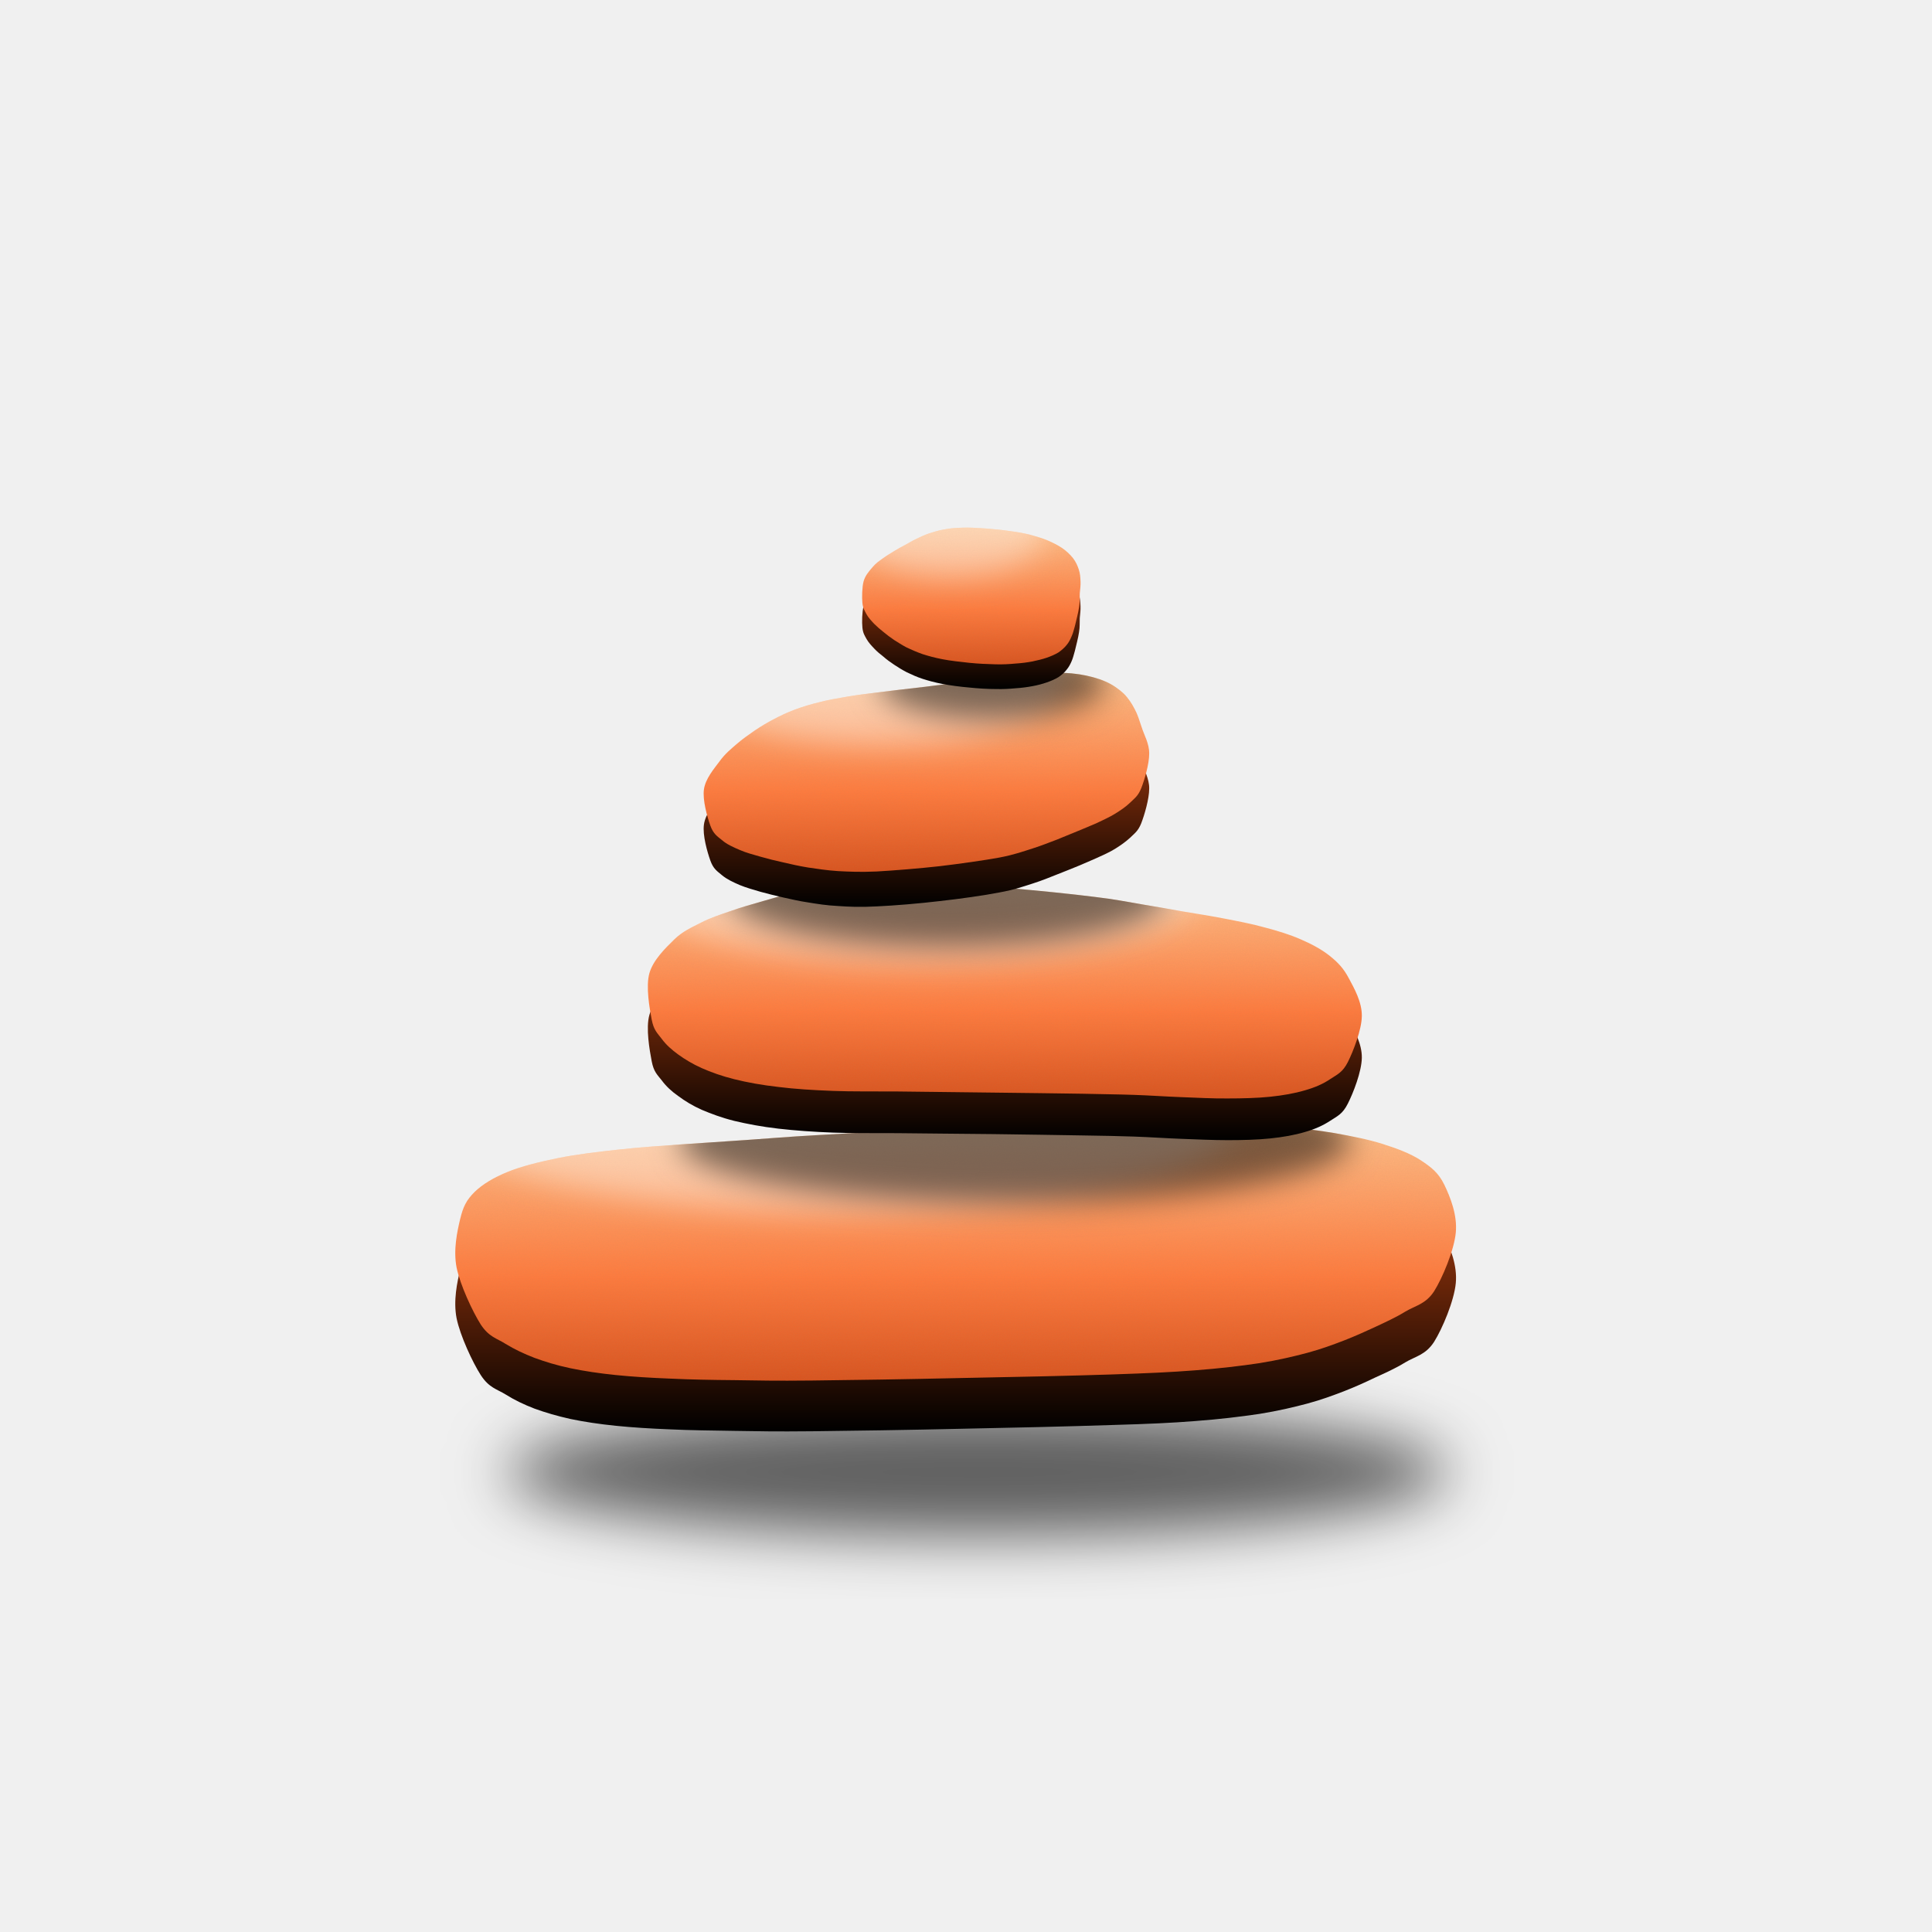
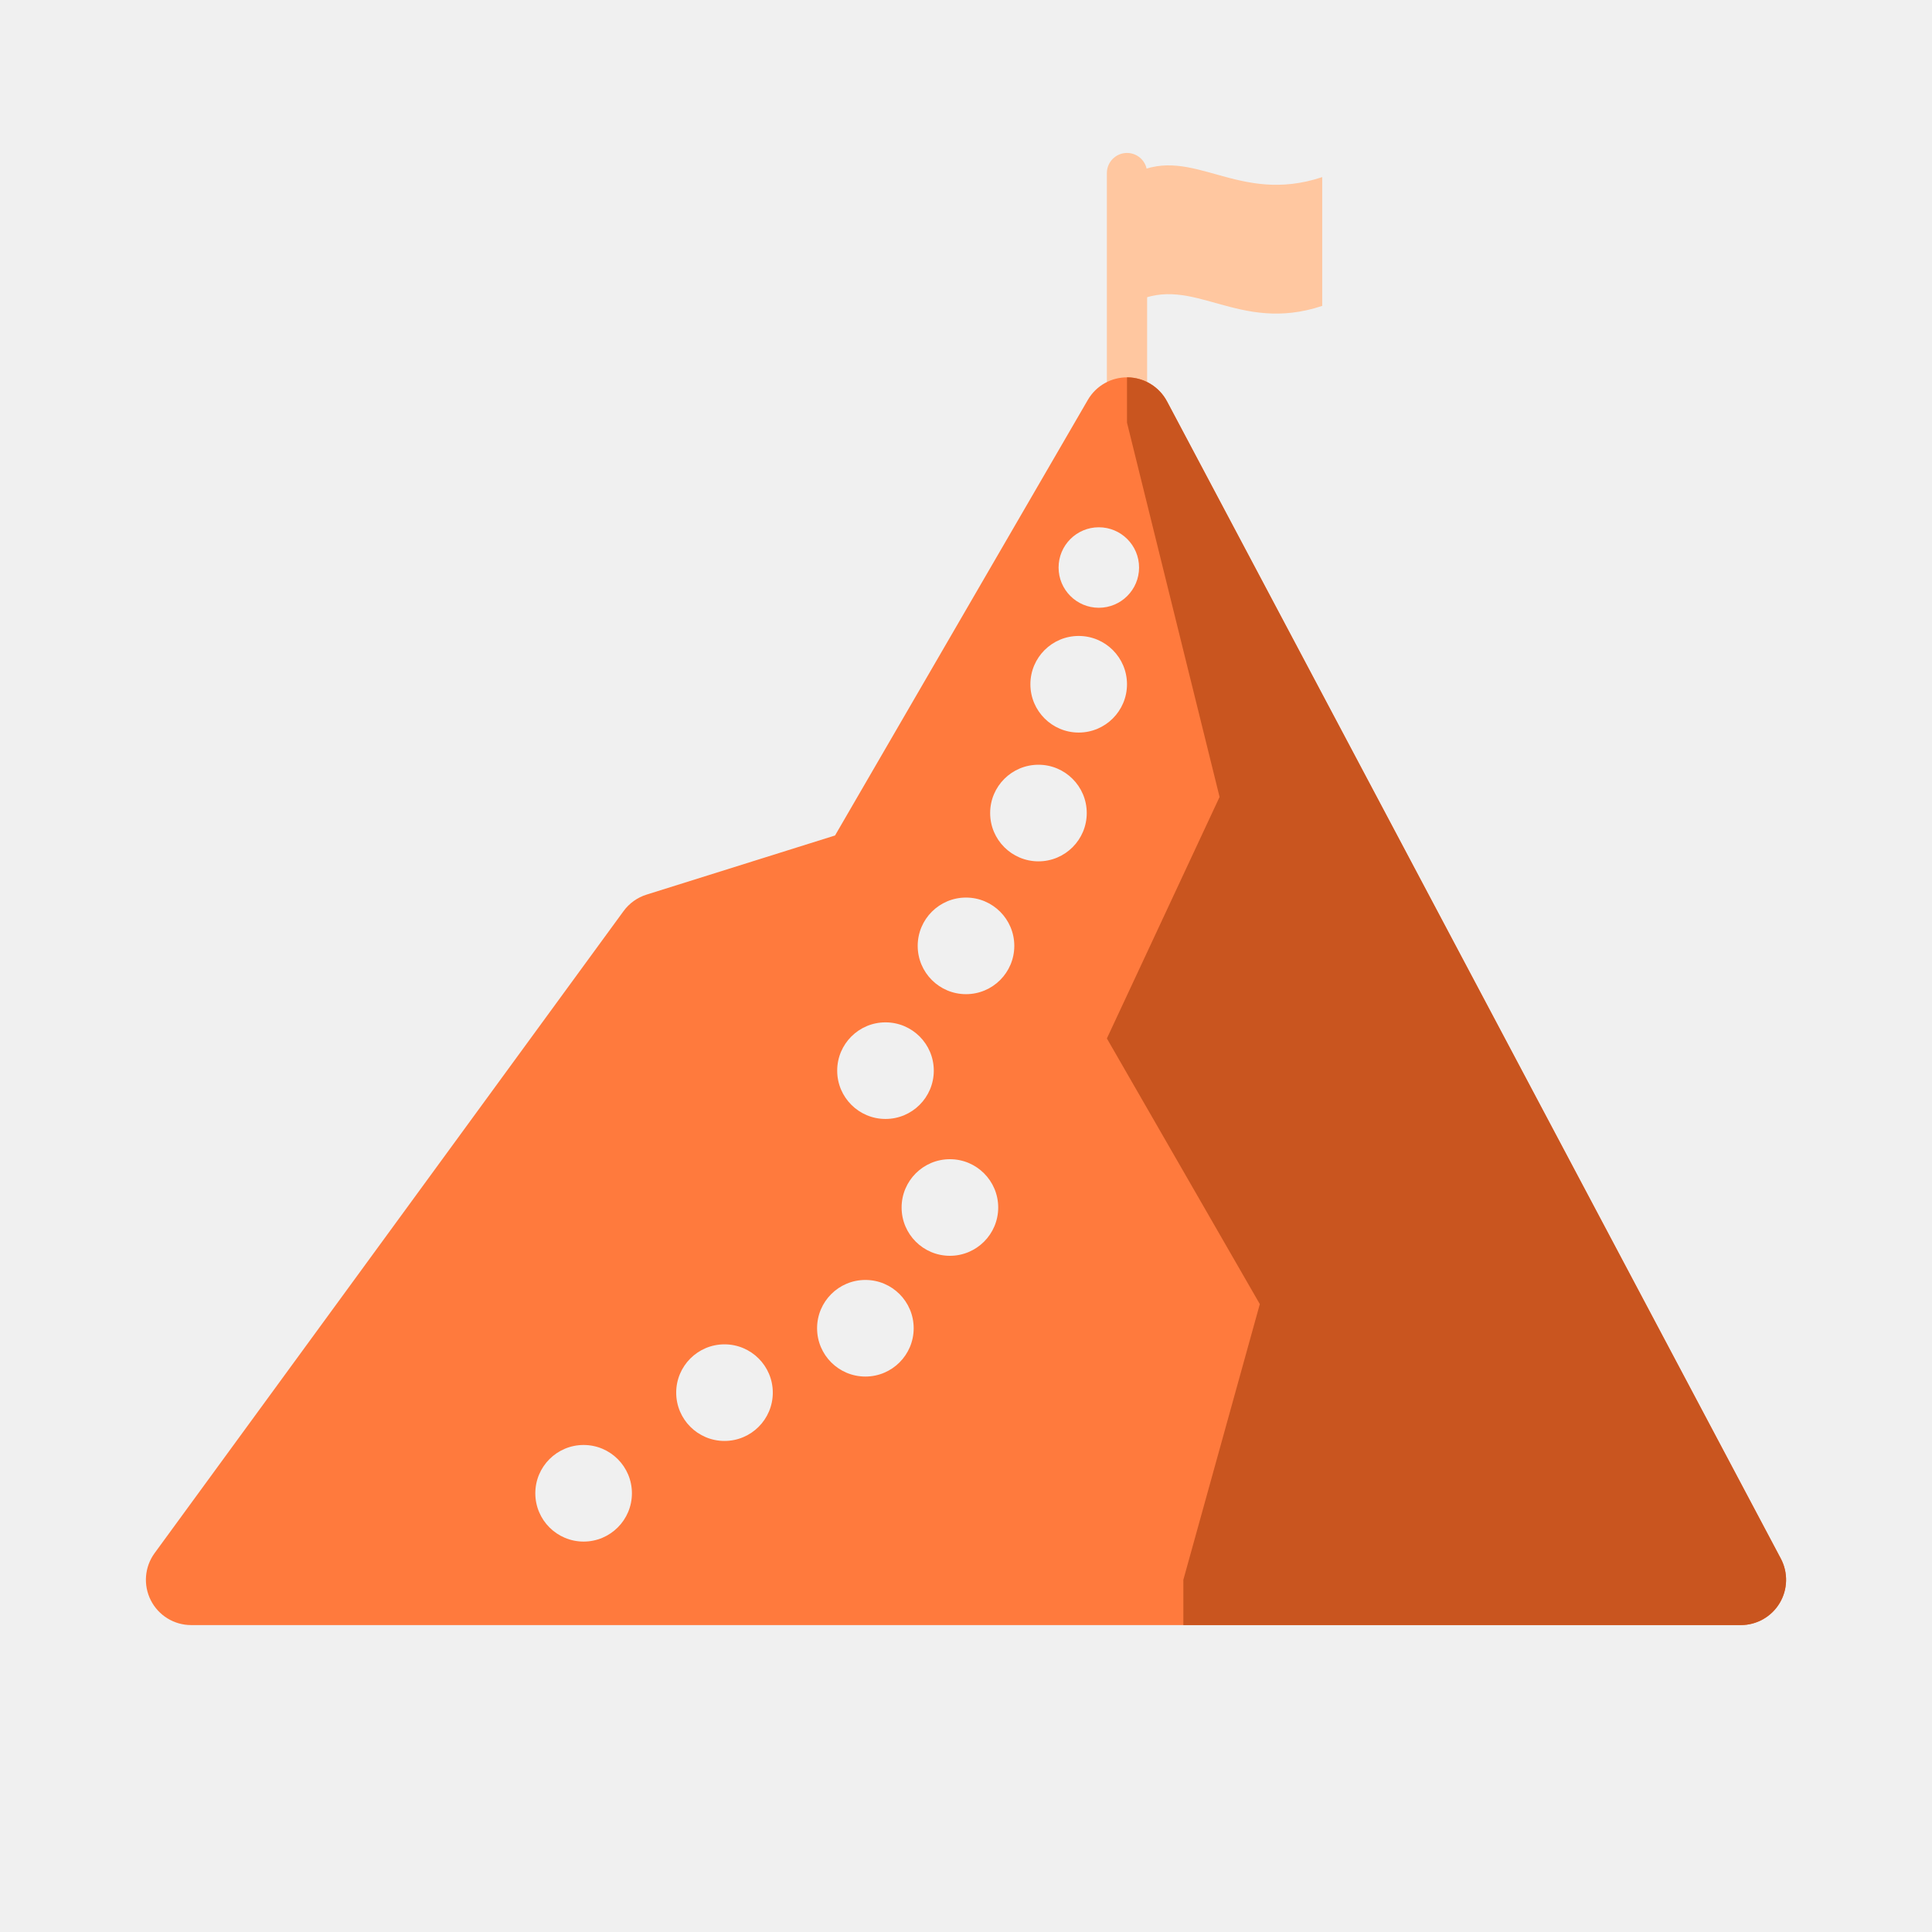
<svg xmlns="http://www.w3.org/2000/svg" viewBox="0 0 1024 1024">
-   <defs>
-     <filter id="blur8" x="-50%" y="-50%" width="200%" height="200%">
-       <feGaussianBlur stdDeviation="8" />
-     </filter>
-     <filter id="blur16" x="-50%" y="-50%" width="200%" height="200%">
-       <feGaussianBlur stdDeviation="16" />
-     </filter>
-     <filter id="blur28" x="-50%" y="-50%" width="200%" height="200%">
-       <feGaussianBlur stdDeviation="28" />
-     </filter>
-     <filter id="blur4" x="-50%" y="-50%" width="200%" height="200%">
-       <feGaussianBlur stdDeviation="4" />
-     </filter>
-     <filter id="grain" x="0" y="0" width="100%" height="100%">
-       <feTurbulence type="fractalNoise" baseFrequency="1.6" numOctaves="2" seed="7" />
-       <feColorMatrix values="0 0 0 0 .35  0 0 0 0 .25  0 0 0 0 .15  0 0 0 .5 0" />
-       <feComposite in2="SourceGraphic" operator="in" />
-     </filter>
-     <linearGradient id="rim" x1="0" y1="0" x2="0" y2="1">
-       <stop offset="0" stop-color="#fff" stop-opacity="0.55" />
-       <stop offset="0.18" stop-color="#fff" stop-opacity="0.08" />
-       <stop offset="0.6" stop-color="#fff" stop-opacity="0" />
-       <stop offset="1" stop-color="#000" stop-opacity="0.25" />
-     </linearGradient>
-     <linearGradient id="sheen" x1="0" y1="0" x2="0" y2="1">
-       <stop offset="0" stop-color="#fff" stop-opacity="0.22" />
-       <stop offset="0.5" stop-color="#fff" stop-opacity="0" />
-     </linearGradient>
-     <linearGradient id="cdfill" x1="0" y1="0" x2="0" y2="1">
-       <stop offset="0" stop-color="#FFC08A" />
-       <stop offset="0.6" stop-color="#FF7A3D" />
-       <stop offset="1" stop-color="#D9531E" />
-     </linearGradient>
-     <linearGradient id="cdside" x1="0" y1="0" x2="0" y2="1">
-       <stop offset="0" stop-color="#B8410F" />
-       <stop offset="1" stop-color="#000" />
-     </linearGradient>
-     <clipPath id="tileclip">
-       <path d="M924.0 512.0 L923.9 584.7 L923.7 613.1 L923.4 634.6 L922.9 652.6 L922.3 668.2 L921.6 682.3 L920.7 695.2 L919.7 707.0 L918.5 718.1 L917.3 728.5 L915.8 738.2 L914.3 747.5 L912.6 756.3 L910.7 764.7 L908.8 772.8 L906.6 780.4 L904.4 787.8 L902.0 794.9 L899.4 801.7 L896.7 808.2 L893.9 814.4 L890.9 820.5 L887.7 826.3 L884.4 831.9 L881.0 837.3 L877.4 842.5 L873.6 847.5 L869.7 852.3 L865.6 856.9 L861.3 861.3 L856.9 865.6 L852.3 869.7 L847.5 873.6 L842.5 877.4 L837.3 881.0 L831.9 884.4 L826.3 887.7 L820.5 890.9 L814.4 893.9 L808.2 896.7 L801.7 899.4 L794.9 902.0 L787.8 904.4 L780.4 906.6 L772.8 908.8 L764.7 910.7 L756.3 912.6 L747.5 914.3 L738.2 915.8 L728.5 917.3 L718.1 918.5 L707.0 919.7 L695.2 920.7 L682.3 921.6 L668.2 922.3 L652.6 922.9 L634.6 923.4 L613.1 923.7 L584.7 923.9 L512.0 924.0 L439.3 923.9 L410.9 923.7 L389.4 923.4 L371.4 922.9 L355.8 922.3 L341.7 921.6 L328.8 920.7 L317.0 919.7 L305.9 918.5 L295.5 917.3 L285.8 915.8 L276.5 914.3 L267.7 912.6 L259.3 910.7 L251.2 908.8 L243.6 906.6 L236.2 904.4 L229.1 902.0 L222.3 899.4 L215.8 896.7 L209.6 893.9 L203.5 890.9 L197.7 887.7 L192.1 884.4 L186.7 881.0 L181.5 877.4 L176.5 873.6 L171.7 869.7 L167.1 865.6 L162.7 861.3 L158.4 856.9 L154.3 852.3 L150.4 847.5 L146.6 842.5 L143.0 837.3 L139.6 831.9 L136.3 826.3 L133.1 820.5 L130.1 814.4 L127.3 808.2 L124.6 801.7 L122.0 794.9 L119.6 787.8 L117.4 780.4 L115.2 772.8 L113.3 764.7 L111.4 756.3 L109.7 747.5 L108.2 738.2 L106.7 728.5 L105.5 718.1 L104.3 707.0 L103.3 695.2 L102.4 682.3 L101.7 668.2 L101.1 652.6 L100.6 634.6 L100.3 613.1 L100.1 584.7 L100.0 512.0 L100.1 439.3 L100.3 410.9 L100.6 389.4 L101.1 371.4 L101.7 355.8 L102.4 341.7 L103.3 328.8 L104.3 317.0 L105.5 305.9 L106.7 295.5 L108.2 285.8 L109.7 276.5 L111.4 267.7 L113.3 259.3 L115.2 251.2 L117.4 243.6 L119.6 236.2 L122.0 229.1 L124.6 222.3 L127.3 215.8 L130.1 209.6 L133.1 203.5 L136.3 197.7 L139.6 192.1 L143.0 186.7 L146.6 181.5 L150.4 176.5 L154.3 171.7 L158.4 167.1 L162.7 162.7 L167.1 158.4 L171.7 154.3 L176.5 150.4 L181.5 146.6 L186.7 143.0 L192.1 139.6 L197.7 136.3 L203.5 133.1 L209.6 130.1 L215.8 127.3 L222.3 124.6 L229.1 122.0 L236.2 119.6 L243.6 117.4 L251.2 115.2 L259.3 113.3 L267.7 111.4 L276.5 109.7 L285.8 108.2 L295.5 106.7 L305.9 105.5 L317.0 104.3 L328.8 103.3 L341.7 102.4 L355.8 101.7 L371.4 101.1 L389.4 100.6 L410.9 100.3 L439.3 100.1 L512.0 100.0 L584.7 100.1 L613.1 100.3 L634.6 100.6 L652.6 101.1 L668.2 101.7 L682.3 102.4 L695.2 103.3 L707.0 104.3 L718.1 105.5 L728.5 106.7 L738.2 108.2 L747.5 109.7 L756.3 111.4 L764.7 113.3 L772.8 115.2 L780.4 117.4 L787.8 119.6 L794.9 122.0 L801.7 124.6 L808.2 127.3 L814.4 130.1 L820.5 133.1 L826.3 136.3 L831.9 139.6 L837.3 143.0 L842.5 146.6 L847.5 150.4 L852.3 154.3 L856.9 158.4 L861.3 162.7 L865.6 167.1 L869.7 171.7 L873.6 176.5 L877.4 181.5 L881.0 186.7 L884.4 192.1 L887.7 197.7 L890.9 203.5 L893.9 209.6 L896.7 215.8 L899.4 222.3 L902.0 229.1 L904.4 236.2 L906.6 243.6 L908.8 251.2 L910.7 259.3 L912.6 267.7 L914.3 276.5 L915.8 285.8 L917.3 295.5 L918.5 305.9 L919.7 317.0 L920.7 328.8 L921.6 341.7 L922.3 355.8 L922.9 371.4 L923.4 389.4 L923.7 410.9 L923.9 439.3Z" />
-     </clipPath>
-   </defs>
-   <g filter="url(#tileshadow)" />
-   <ellipse cx="518" cy="780.16" rx="250.0" ry="33.6" fill="#000" opacity="0.6" filter="url(#blur16)" />
-   <path d="M771.6 680.1 C770.7 689.5 764.5 704.2 760.1 711.2 C755.6 718.2 750.1 718.9 744.8 722.1 C739.6 725.3 734.2 727.7 728.7 730.2 C723.3 732.8 718.2 735.1 712.3 737.4 C706.3 739.7 700.4 741.9 693.0 743.9 C685.5 745.9 677.4 747.8 667.5 749.4 C657.5 750.9 646.5 752.2 633.4 753.2 C620.4 754.2 609.8 754.7 589.0 755.3 C568.1 756.0 534.8 756.8 508.4 757.3 C482.0 757.9 450.3 758.4 430.5 758.6 C410.6 758.8 401.8 758.6 389.3 758.4 C376.8 758.2 366.0 758.1 355.5 757.6 C345.0 757.2 335.3 756.6 326.4 755.7 C317.6 754.8 309.6 753.6 302.4 752.1 C295.2 750.5 289.1 748.7 283.3 746.6 C277.6 744.4 272.8 742.1 268.0 739.1 C263.3 736.2 259.2 735.6 254.8 728.8 C250.5 722.1 243.9 708.0 242.0 698.7 C240.2 689.4 242.3 679.6 243.9 673.0 C245.5 666.3 247.3 662.9 251.5 658.7 C255.7 654.5 261.7 651.0 269.1 648.0 C276.5 645.0 286.0 642.6 295.8 640.7 C305.6 638.7 317.0 637.4 327.9 636.2 C338.9 634.9 350.4 634.2 361.7 633.4 C373.0 632.5 383.7 631.9 395.8 631.1 C407.8 630.3 415.8 629.5 433.8 628.4 C451.8 627.4 480.1 625.9 503.7 624.7 C527.4 623.6 557.0 622.3 575.7 621.6 C594.5 621.0 603.8 620.8 616.2 620.8 C628.5 620.9 639.1 621.2 649.7 621.7 C660.3 622.2 670.1 622.9 679.7 623.9 C689.4 624.9 698.7 626.0 707.6 627.5 C716.4 629.1 725.2 630.8 732.8 633.2 C740.4 635.6 747.6 638.3 753.1 641.9 C758.5 645.5 762.4 648.4 765.5 654.8 C768.6 661.2 772.5 670.7 771.6 680.1Z" fill="url(#cdside)" />
-   <path d="M771.6 653.3 C770.7 662.7 764.5 677.4 760.1 684.4 C755.6 691.3 750.1 692.0 744.8 695.2 C739.6 698.4 734.2 700.8 728.7 703.4 C723.3 705.9 718.2 708.2 712.3 710.5 C706.3 712.8 700.4 715.0 693.0 717.0 C685.5 719.0 677.4 720.9 667.5 722.5 C657.5 724.0 646.5 725.3 633.4 726.3 C620.4 727.3 609.8 727.8 589.0 728.5 C568.1 729.2 534.8 729.9 508.4 730.4 C482.0 731.0 450.3 731.5 430.5 731.7 C410.6 731.9 401.8 731.7 389.3 731.5 C376.8 731.4 366.0 731.2 355.5 730.7 C345.0 730.3 335.3 729.7 326.4 728.8 C317.6 727.9 309.6 726.7 302.4 725.2 C295.2 723.7 289.1 721.8 283.3 719.7 C277.6 717.5 272.8 715.2 268.0 712.3 C263.3 709.3 259.2 708.7 254.8 702.0 C250.5 695.2 243.9 681.1 242.0 671.8 C240.2 662.5 242.3 652.8 243.9 646.1 C245.5 639.4 247.3 636.0 251.5 631.8 C255.7 627.7 261.7 624.1 269.1 621.1 C276.5 618.1 286.0 615.8 295.8 613.8 C305.6 611.8 317.0 610.5 327.9 609.3 C338.9 608.1 350.4 607.3 361.7 606.5 C373.0 605.7 383.7 605.0 395.8 604.2 C407.8 603.4 415.8 602.6 433.8 601.6 C451.8 600.5 480.1 599.0 503.7 597.8 C527.4 596.7 557.0 595.4 575.7 594.7 C594.5 594.1 603.8 594.0 616.2 594.0 C628.5 594.0 639.1 594.3 649.7 594.8 C660.3 595.3 670.1 596.0 679.7 597.0 C689.4 598.0 698.7 599.1 707.6 600.6 C716.4 602.2 725.2 603.9 732.8 606.3 C740.4 608.7 747.6 611.4 753.1 615.0 C758.5 618.6 762.4 621.5 765.5 627.9 C768.6 634.3 772.5 643.9 771.6 653.3Z" fill="url(#cdfill)" />
-   <clipPath id="cdc0">
-     <path d="M771.6 653.3 C770.7 662.7 764.5 677.4 760.1 684.4 C755.6 691.3 750.1 692.0 744.8 695.2 C739.6 698.4 734.2 700.8 728.7 703.4 C723.3 705.9 718.2 708.2 712.3 710.5 C706.3 712.8 700.4 715.0 693.0 717.0 C685.5 719.0 677.4 720.9 667.5 722.5 C657.5 724.0 646.5 725.3 633.4 726.3 C620.4 727.3 609.8 727.8 589.0 728.5 C568.1 729.2 534.8 729.9 508.4 730.4 C482.0 731.0 450.3 731.5 430.5 731.7 C410.6 731.9 401.8 731.7 389.3 731.5 C376.8 731.4 366.0 731.2 355.5 730.7 C345.0 730.3 335.3 729.7 326.4 728.8 C317.6 727.9 309.6 726.7 302.4 725.2 C295.2 723.7 289.1 721.8 283.3 719.7 C277.6 717.5 272.8 715.2 268.0 712.3 C263.3 709.3 259.2 708.7 254.8 702.0 C250.5 695.2 243.9 681.1 242.0 671.8 C240.2 662.5 242.3 652.8 243.9 646.1 C245.5 639.4 247.3 636.0 251.5 631.8 C255.7 627.7 261.7 624.1 269.1 621.1 C276.5 618.1 286.0 615.8 295.8 613.8 C305.6 611.8 317.0 610.5 327.9 609.3 C338.9 608.1 350.4 607.3 361.7 606.5 C373.0 605.7 383.7 605.0 395.8 604.2 C407.8 603.4 415.8 602.6 433.8 601.6 C451.8 600.5 480.1 599.0 503.7 597.8 C527.4 596.7 557.0 595.4 575.7 594.7 C594.5 594.1 603.8 594.0 616.2 594.0 C628.5 594.0 639.1 594.3 649.7 594.8 C660.3 595.3 670.1 596.0 679.7 597.0 C689.4 598.0 698.7 599.1 707.6 600.6 C716.4 602.2 725.2 603.9 732.8 606.3 C740.4 608.7 747.6 611.4 753.1 615.0 C758.5 618.6 762.4 621.5 765.5 627.9 C768.6 634.3 772.5 643.9 771.6 653.3Z" />
-   </clipPath>
-   <g clip-path="url(#cdc0)">
-     <path d="M771.6 653.3 C770.7 662.7 764.5 677.4 760.1 684.4 C755.6 691.3 750.1 692.0 744.8 695.2 C739.6 698.4 734.2 700.8 728.7 703.4 C723.3 705.9 718.2 708.2 712.3 710.5 C706.3 712.8 700.4 715.0 693.0 717.0 C685.5 719.0 677.4 720.9 667.5 722.5 C657.5 724.0 646.5 725.3 633.4 726.3 C620.4 727.3 609.8 727.8 589.0 728.5 C568.1 729.2 534.8 729.9 508.4 730.4 C482.0 731.0 450.3 731.5 430.5 731.7 C410.6 731.9 401.8 731.7 389.3 731.5 C376.8 731.4 366.0 731.2 355.5 730.7 C345.0 730.3 335.3 729.7 326.4 728.8 C317.6 727.9 309.6 726.7 302.4 725.2 C295.2 723.7 289.1 721.8 283.3 719.7 C277.6 717.5 272.8 715.2 268.0 712.3 C263.3 709.3 259.2 708.7 254.8 702.0 C250.5 695.2 243.9 681.1 242.0 671.8 C240.2 662.5 242.3 652.8 243.9 646.1 C245.5 639.4 247.3 636.0 251.5 631.8 C255.7 627.7 261.7 624.1 269.1 621.1 C276.5 618.1 286.0 615.8 295.8 613.8 C305.6 611.8 317.0 610.5 327.9 609.3 C338.9 608.1 350.4 607.3 361.7 606.5 C373.0 605.7 383.7 605.0 395.8 604.2 C407.8 603.4 415.8 602.6 433.8 601.6 C451.8 600.5 480.1 599.0 503.7 597.8 C527.4 596.7 557.0 595.4 575.7 594.7 C594.5 594.1 603.8 594.0 616.2 594.0 C628.5 594.0 639.1 594.3 649.7 594.8 C660.3 595.3 670.1 596.0 679.7 597.0 C689.4 598.0 698.7 599.1 707.6 600.6 C716.4 602.2 725.2 603.9 732.8 606.3 C740.4 608.7 747.6 611.4 753.1 615.0 C758.5 618.6 762.4 621.5 765.5 627.9 C768.6 634.3 772.5 643.9 771.6 653.3Z" fill="#fff" filter="url(#grain)" opacity=".22" />
-     <ellipse cx="446.0" cy="592.0" rx="210.0" ry="50.4" fill="#fff" opacity="0.36" filter="url(#blur8)" />
-     <ellipse cx="538" cy="604.24" rx="178.0" ry="33.12" fill="#000" opacity=".5" filter="url(#blur8)" />
-   </g>
-   <path d="M721.8 560.6 C721.7 568.0 717.2 579.4 714.4 584.9 C711.6 590.5 708.9 591.5 705.1 594.0 C701.3 596.5 696.9 598.5 691.6 600.0 C686.2 601.6 680.0 602.7 673.2 603.4 C666.4 604.1 658.5 604.3 650.7 604.3 C642.8 604.3 634.4 603.9 626.1 603.6 C617.8 603.3 609.7 602.7 600.9 602.4 C592.2 602.1 586.1 602.0 573.7 601.8 C561.4 601.6 543.2 601.3 526.9 601.1 C510.5 600.9 489.8 600.8 475.6 600.6 C461.4 600.5 452.1 600.7 441.5 600.3 C431.0 599.9 421.2 599.2 412.5 598.2 C403.7 597.2 396.0 595.7 389.2 594.1 C382.4 592.4 376.9 590.3 371.9 588.2 C367.0 586.0 363.1 583.6 359.6 581.0 C356.0 578.5 353.1 575.8 350.8 572.7 C348.4 569.6 346.5 568.2 345.4 562.4 C344.3 556.6 342.2 544.9 344.2 537.9 C346.2 530.8 352.7 524.6 357.3 520.1 C361.8 515.7 366.5 513.7 371.4 511.2 C376.4 508.6 381.9 506.8 387.2 504.9 C392.5 503.1 397.8 501.6 403.0 500.1 C408.3 498.6 413.2 497.1 418.7 495.8 C424.2 494.4 429.5 493.1 436.0 492.0 C442.4 491.0 449.1 490.0 457.3 489.6 C465.5 489.2 472.5 489.0 485.2 489.5 C497.9 490.0 517.6 491.4 533.4 492.7 C549.1 494.0 567.7 495.9 579.6 497.4 C591.6 498.8 597.2 500.1 605.1 501.4 C613.0 502.7 619.7 503.9 627.0 505.1 C634.2 506.4 641.4 507.5 648.6 508.9 C655.8 510.3 663.3 511.7 670.1 513.6 C677.0 515.4 683.9 517.5 689.7 520.1 C695.5 522.6 700.8 525.5 705.0 528.9 C709.2 532.3 712.1 535.3 714.9 540.5 C717.7 545.8 721.9 553.2 721.8 560.6Z" fill="url(#cdside)" />
-   <path d="M721.8 538.5 C721.7 545.9 717.2 557.3 714.4 562.9 C711.6 568.4 708.9 569.4 705.1 571.9 C701.3 574.5 696.9 576.4 691.6 577.9 C686.2 579.5 680.0 580.6 673.2 581.3 C666.4 582.0 658.5 582.2 650.7 582.2 C642.8 582.3 634.4 581.8 626.1 581.5 C617.8 581.2 609.7 580.6 600.9 580.3 C592.2 580.0 586.1 580.0 573.7 579.7 C561.4 579.5 543.2 579.3 526.9 579.1 C510.5 578.9 489.8 578.7 475.6 578.5 C461.4 578.4 452.1 578.6 441.5 578.2 C431.0 577.8 421.2 577.2 412.5 576.1 C403.7 575.1 396.0 573.7 389.2 572.0 C382.4 570.3 376.9 568.3 371.9 566.1 C367.0 563.9 363.1 561.5 359.6 559.0 C356.0 556.4 353.1 553.8 350.8 550.7 C348.4 547.5 346.5 546.1 345.4 540.3 C344.3 534.5 342.2 522.9 344.2 515.8 C346.2 508.8 352.7 502.5 357.3 498.0 C361.8 493.6 366.5 491.6 371.4 489.1 C376.4 486.5 381.9 484.7 387.2 482.9 C392.5 481.0 397.8 479.5 403.0 478.0 C408.3 476.5 413.2 475.0 418.7 473.7 C424.2 472.4 429.5 471.0 436.0 469.9 C442.4 468.9 449.1 468.0 457.3 467.5 C465.5 467.1 472.5 466.9 485.2 467.4 C497.9 467.9 517.6 469.3 533.4 470.6 C549.1 471.9 567.7 473.8 579.6 475.3 C591.6 476.7 597.2 478.0 605.1 479.3 C613.0 480.6 619.7 481.8 627.0 483.1 C634.2 484.3 641.4 485.4 648.6 486.8 C655.8 488.2 663.3 489.6 670.1 491.5 C677.0 493.3 683.9 495.4 689.7 498.0 C695.5 500.5 700.8 503.4 705.0 506.8 C709.2 510.2 712.1 513.2 714.9 518.5 C717.7 523.7 721.9 531.1 721.8 538.5Z" fill="url(#cdfill)" />
-   <clipPath id="cdc1">
-     <path d="M721.8 538.5 C721.7 545.9 717.2 557.3 714.4 562.9 C711.6 568.4 708.9 569.4 705.1 571.9 C701.3 574.5 696.9 576.4 691.6 577.9 C686.2 579.5 680.0 580.6 673.2 581.3 C666.4 582.0 658.5 582.2 650.7 582.2 C642.8 582.3 634.4 581.8 626.1 581.5 C617.8 581.2 609.7 580.6 600.9 580.3 C592.2 580.0 586.1 580.0 573.7 579.7 C561.4 579.5 543.2 579.3 526.9 579.1 C510.5 578.9 489.8 578.7 475.6 578.5 C461.4 578.4 452.1 578.6 441.5 578.2 C431.0 577.8 421.2 577.2 412.5 576.1 C403.7 575.1 396.0 573.7 389.2 572.0 C382.4 570.3 376.9 568.3 371.9 566.1 C367.0 563.9 363.1 561.5 359.6 559.0 C356.0 556.4 353.1 553.8 350.8 550.7 C348.4 547.5 346.5 546.1 345.4 540.3 C344.3 534.5 342.2 522.9 344.2 515.8 C346.2 508.8 352.7 502.5 357.3 498.0 C361.8 493.6 366.5 491.6 371.4 489.1 C376.4 486.5 381.9 484.7 387.2 482.9 C392.5 481.0 397.8 479.5 403.0 478.0 C408.3 476.5 413.2 475.0 418.7 473.7 C424.2 472.4 429.5 471.0 436.0 469.9 C442.4 468.9 449.1 468.0 457.3 467.5 C465.5 467.1 472.5 466.9 485.2 467.4 C497.9 467.9 517.6 469.3 533.4 470.6 C549.1 471.9 567.7 473.8 579.6 475.3 C591.6 476.7 597.2 478.0 605.1 479.3 C613.0 480.6 619.7 481.8 627.0 483.1 C634.2 484.3 641.4 485.4 648.6 486.8 C655.8 488.2 663.3 489.6 670.1 491.5 C677.0 493.3 683.9 495.4 689.7 498.0 C695.5 500.5 700.8 503.4 705.0 506.8 C709.2 510.2 712.1 513.2 714.9 518.5 C717.7 523.7 721.9 531.1 721.8 538.5Z" />
-   </clipPath>
-   <g clip-path="url(#cdc1)">
-     <path d="M721.8 538.5 C721.7 545.9 717.2 557.3 714.4 562.9 C711.6 568.4 708.9 569.4 705.1 571.9 C701.3 574.5 696.9 576.4 691.6 577.9 C686.2 579.5 680.0 580.6 673.2 581.3 C666.4 582.0 658.5 582.2 650.7 582.2 C642.8 582.3 634.4 581.8 626.1 581.5 C617.8 581.2 609.7 580.6 600.9 580.3 C592.2 580.0 586.1 580.0 573.7 579.7 C561.4 579.5 543.2 579.3 526.9 579.1 C510.5 578.9 489.8 578.7 475.6 578.5 C461.4 578.4 452.1 578.6 441.5 578.2 C431.0 577.8 421.2 577.2 412.5 576.1 C403.7 575.1 396.0 573.7 389.2 572.0 C382.4 570.3 376.9 568.3 371.9 566.1 C367.0 563.9 363.1 561.5 359.6 559.0 C356.0 556.4 353.1 553.8 350.8 550.7 C348.4 547.5 346.5 546.1 345.4 540.3 C344.3 534.5 342.2 522.9 344.2 515.8 C346.2 508.8 352.7 502.5 357.3 498.0 C361.8 493.6 366.5 491.6 371.4 489.1 C376.4 486.5 381.9 484.7 387.2 482.9 C392.5 481.0 397.8 479.5 403.0 478.0 C408.3 476.5 413.2 475.0 418.7 473.7 C424.2 472.4 429.5 471.0 436.0 469.9 C442.4 468.9 449.1 468.0 457.3 467.5 C465.5 467.1 472.5 466.9 485.2 467.4 C497.9 467.9 517.6 469.3 533.4 470.6 C549.1 471.9 567.7 473.8 579.6 475.3 C591.6 476.7 597.2 478.0 605.1 479.3 C613.0 480.6 619.7 481.8 627.0 483.1 C634.2 484.3 641.4 485.4 648.6 486.8 C655.8 488.2 663.3 489.6 670.1 491.5 C677.0 493.3 683.9 495.4 689.7 498.0 C695.5 500.5 700.8 503.4 705.0 506.8 C709.2 510.2 712.1 513.2 714.9 518.5 C717.7 523.7 721.9 531.1 721.8 538.5Z" fill="#fff" filter="url(#grain)" opacity=".22" />
-     <ellipse cx="487.28" cy="469.0" rx="149.52" ry="41.4" fill="#fff" opacity="0.36" filter="url(#blur8)" />
-     <ellipse cx="502" cy="473.68" rx="116.0" ry="27.84" fill="#000" opacity=".5" filter="url(#blur8)" />
-   </g>
-   <path d="M609.1 418.0 C609.1 423.4 606.6 431.9 604.9 436.3 C603.2 440.6 601.3 441.7 599.0 444.0 C596.6 446.2 593.9 448.1 591.0 449.9 C588.1 451.7 584.7 453.2 581.4 454.7 C578.1 456.2 574.7 457.6 571.2 459.1 C567.6 460.5 564.2 462.0 560.2 463.5 C556.2 465.1 552.3 466.7 547.3 468.3 C542.2 469.9 538.0 471.5 529.8 473.0 C521.6 474.6 508.9 476.4 498.0 477.6 C487.2 478.9 473.7 480.0 464.7 480.4 C455.7 480.9 450.2 480.6 444.2 480.2 C438.1 479.9 433.2 479.1 428.3 478.3 C423.5 477.6 419.4 476.6 415.2 475.7 C411.0 474.7 407.1 473.8 403.2 472.7 C399.4 471.6 395.5 470.5 392.1 469.1 C388.6 467.6 385.2 466.0 382.7 463.9 C380.1 461.7 378.1 460.6 376.5 456.1 C374.9 451.6 372.3 442.7 373.1 437.0 C373.9 431.3 378.5 426.0 381.4 422.0 C384.3 418.0 387.3 415.7 390.4 413.0 C393.5 410.3 396.7 408.0 400.0 405.8 C403.3 403.6 406.6 401.6 410.1 399.7 C413.7 397.9 417.3 396.2 421.3 394.7 C425.4 393.2 429.6 391.9 434.2 390.7 C438.7 389.6 443.5 388.7 448.7 387.9 C453.8 387.0 458.1 386.4 465.1 385.5 C472.0 384.6 481.8 383.6 490.4 382.5 C499.1 381.5 509.3 380.1 517.0 379.1 C524.7 378.1 530.1 377.1 536.4 376.4 C542.7 375.8 549.1 375.1 555.0 375.0 C560.9 374.9 566.9 375.1 572.1 375.9 C577.2 376.7 582.0 378.1 585.9 379.8 C589.8 381.5 593.0 383.7 595.6 386.2 C598.1 388.6 599.9 391.4 601.4 394.4 C603.0 397.4 603.8 400.0 605.1 404.0 C606.3 407.9 609.2 412.7 609.1 418.0Z" fill="url(#cdside)" />
-   <path d="M609.1 399.5 C609.1 404.9 606.6 413.4 604.9 417.7 C603.2 422.0 601.3 423.1 599.0 425.4 C596.6 427.7 593.9 429.5 591.0 431.3 C588.1 433.1 584.7 434.6 581.4 436.2 C578.1 437.7 574.7 439.0 571.2 440.5 C567.6 442.0 564.2 443.4 560.2 445.0 C556.2 446.5 552.3 448.1 547.3 449.7 C542.2 451.3 538.0 452.9 529.8 454.5 C521.6 456.0 508.9 457.8 498.0 459.1 C487.2 460.3 473.7 461.4 464.7 461.9 C455.7 462.3 450.2 462.0 444.2 461.7 C438.1 461.3 433.2 460.5 428.3 459.8 C423.5 459.0 419.4 458.1 415.2 457.1 C411.0 456.2 407.1 455.2 403.2 454.1 C399.4 453.0 395.5 452.0 392.1 450.5 C388.6 449.0 385.2 447.5 382.7 445.3 C380.1 443.2 378.1 442.0 376.5 437.6 C374.9 433.1 372.3 424.1 373.1 418.4 C373.9 412.7 378.5 407.4 381.4 403.5 C384.3 399.5 387.3 397.1 390.4 394.4 C393.5 391.7 396.7 389.5 400.0 387.2 C403.3 385.0 406.6 383.0 410.1 381.2 C413.7 379.3 417.3 377.6 421.3 376.1 C425.4 374.6 429.6 373.3 434.2 372.2 C438.7 371.0 443.5 370.2 448.7 369.3 C453.8 368.4 458.1 367.9 465.1 367.0 C472.0 366.1 481.8 365.0 490.4 364.0 C499.1 362.9 509.3 361.6 517.0 360.6 C524.7 359.6 530.1 358.6 536.4 357.9 C542.7 357.2 549.1 356.5 555.0 356.5 C560.9 356.4 566.9 356.6 572.1 357.4 C577.2 358.2 582.0 359.5 585.9 361.2 C589.8 362.9 593.0 365.2 595.6 367.6 C598.1 370.1 599.9 372.9 601.4 375.8 C603.0 378.8 603.8 381.5 605.1 385.4 C606.3 389.4 609.2 394.1 609.1 399.5Z" fill="url(#cdfill)" />
-   <clipPath id="cdc2">
-     <path d="M609.1 399.5 C609.1 404.9 606.6 413.4 604.9 417.7 C603.2 422.0 601.3 423.1 599.0 425.4 C596.6 427.7 593.9 429.5 591.0 431.3 C588.1 433.1 584.7 434.6 581.4 436.2 C578.1 437.7 574.7 439.0 571.2 440.5 C567.6 442.0 564.2 443.4 560.2 445.0 C556.2 446.5 552.3 448.1 547.3 449.7 C542.2 451.3 538.0 452.9 529.8 454.5 C521.6 456.0 508.9 457.8 498.0 459.1 C487.2 460.3 473.7 461.4 464.7 461.9 C455.7 462.3 450.2 462.0 444.2 461.7 C438.1 461.3 433.2 460.5 428.3 459.8 C423.5 459.0 419.4 458.1 415.2 457.1 C411.0 456.2 407.1 455.2 403.2 454.1 C399.4 453.0 395.5 452.0 392.1 450.5 C388.6 449.0 385.2 447.5 382.7 445.3 C380.1 443.2 378.1 442.0 376.5 437.6 C374.9 433.1 372.3 424.1 373.1 418.4 C373.9 412.7 378.5 407.4 381.4 403.5 C384.3 399.5 387.3 397.1 390.4 394.4 C393.5 391.7 396.7 389.5 400.0 387.2 C403.3 385.0 406.6 383.0 410.1 381.2 C413.7 379.3 417.3 377.6 421.3 376.1 C425.4 374.6 429.6 373.3 434.2 372.2 C438.7 371.0 443.5 370.2 448.7 369.3 C453.8 368.4 458.1 367.9 465.1 367.0 C472.0 366.1 481.8 365.0 490.4 364.0 C499.1 362.9 509.3 361.6 517.0 360.6 C524.7 359.6 530.1 358.6 536.4 357.9 C542.7 357.2 549.1 356.5 555.0 356.5 C560.9 356.4 566.9 356.6 572.1 357.4 C577.2 358.2 582.0 359.5 585.9 361.2 C589.8 362.9 593.0 365.2 595.6 367.6 C598.1 370.1 599.9 372.9 601.4 375.8 C603.0 378.8 603.8 381.5 605.1 385.4 C606.3 389.4 609.2 394.1 609.1 399.5Z" />
-   </clipPath>
-   <g clip-path="url(#cdc2)">
-     <path d="M609.1 399.5 C609.1 404.9 606.6 413.4 604.9 417.7 C603.2 422.0 601.3 423.1 599.0 425.4 C596.6 427.7 593.9 429.5 591.0 431.3 C588.1 433.1 584.7 434.6 581.4 436.2 C578.1 437.7 574.7 439.0 571.2 440.5 C567.6 442.0 564.2 443.4 560.2 445.0 C556.2 446.5 552.3 448.1 547.3 449.7 C542.2 451.3 538.0 452.9 529.8 454.5 C521.6 456.0 508.9 457.8 498.0 459.1 C487.2 460.3 473.7 461.4 464.7 461.9 C455.7 462.3 450.2 462.0 444.2 461.7 C438.1 461.3 433.2 460.5 428.3 459.8 C423.5 459.0 419.4 458.1 415.2 457.1 C411.0 456.2 407.1 455.2 403.2 454.1 C399.4 453.0 395.5 452.0 392.1 450.5 C388.6 449.0 385.2 447.5 382.7 445.3 C380.1 443.2 378.1 442.0 376.5 437.6 C374.9 433.1 372.3 424.1 373.1 418.4 C373.9 412.7 378.5 407.4 381.4 403.5 C384.3 399.5 387.3 397.1 390.4 394.4 C393.5 391.7 396.7 389.5 400.0 387.2 C403.3 385.0 406.6 383.0 410.1 381.2 C413.7 379.3 417.3 377.6 421.3 376.1 C425.4 374.6 429.6 373.3 434.2 372.2 C438.7 371.0 443.5 370.2 448.7 369.3 C453.8 368.4 458.1 367.9 465.1 367.0 C472.0 366.1 481.8 365.0 490.4 364.0 C499.1 362.9 509.3 361.6 517.0 360.6 C524.7 359.6 530.1 358.6 536.4 357.9 C542.7 357.2 549.1 356.5 555.0 356.5 C560.9 356.4 566.9 356.6 572.1 357.4 C577.2 358.2 582.0 359.5 585.9 361.2 C589.8 362.9 593.0 365.2 595.6 367.6 C598.1 370.1 599.9 372.9 601.4 375.8 C603.0 378.8 603.8 381.5 605.1 385.4 C606.3 389.4 609.2 394.1 609.1 399.5Z" fill="#fff" filter="url(#grain)" opacity=".22" />
-     <ellipse cx="466.16" cy="360.0" rx="97.44" ry="34.8" fill="#fff" opacity="0.36" filter="url(#blur8)" />
-     <ellipse cx="526" cy="361.36" rx="60.0" ry="19.68" fill="#000" opacity=".5" filter="url(#blur8)" />
-   </g>
-   <path d="M571.9 335.1 C571.5 338.0 570.3 342.4 569.7 345.0 C569.0 347.5 568.7 348.7 568.0 350.4 C567.3 352.0 566.5 353.6 565.3 355.0 C564.2 356.4 562.7 357.8 561.0 358.9 C559.2 360.0 557.1 360.9 554.8 361.7 C552.5 362.5 549.9 363.2 547.1 363.7 C544.4 364.2 541.4 364.6 538.2 364.8 C535.0 365.1 531.8 365.3 527.7 365.2 C523.7 365.2 518.4 364.9 513.7 364.4 C509.0 364.0 503.6 363.3 499.5 362.5 C495.4 361.7 492.1 360.8 489.0 359.8 C485.9 358.8 483.1 357.5 480.6 356.3 C478.1 355.0 476.0 353.7 473.9 352.3 C471.8 350.9 470.0 349.6 468.3 348.1 C466.5 346.7 464.8 345.3 463.3 343.7 C461.8 342.1 460.3 340.5 459.3 338.7 C458.3 336.9 457.4 335.6 457.1 332.7 C456.8 329.8 456.9 324.4 457.7 321.3 C458.6 318.2 460.6 315.9 462.3 313.9 C464.0 311.9 466.0 310.5 468.0 309.0 C469.9 307.6 472.0 306.4 473.9 305.2 C475.9 304.0 477.8 303.0 479.8 301.9 C481.8 300.8 483.6 299.7 485.7 298.7 C487.8 297.7 489.9 296.7 492.2 295.9 C494.6 295.1 497.2 294.3 500.0 293.8 C502.9 293.3 505.8 292.9 509.5 292.8 C513.2 292.7 517.9 292.9 522.3 293.2 C526.6 293.5 531.5 294.0 535.4 294.6 C539.4 295.1 542.6 295.7 545.9 296.6 C549.2 297.4 552.3 298.3 555.2 299.5 C558.0 300.7 560.8 302.1 563.0 303.6 C565.3 305.2 567.2 307.0 568.7 308.9 C570.2 310.8 571.1 312.9 571.8 315.0 C572.5 317.0 572.6 319.2 572.7 321.3 C572.8 323.4 572.5 325.3 572.3 327.6 C572.2 329.9 572.4 332.2 571.9 335.1Z" fill="url(#cdside)" />
-   <path d="M571.9 321.9 C571.5 324.8 570.3 329.3 569.7 331.9 C569.0 334.4 568.7 335.6 568.0 337.2 C567.3 338.9 566.5 340.5 565.3 341.9 C564.2 343.3 562.7 344.6 561.0 345.8 C559.2 346.9 557.1 347.8 554.8 348.6 C552.5 349.4 549.9 350.0 547.1 350.6 C544.4 351.1 541.4 351.5 538.2 351.7 C535.0 352.0 531.8 352.2 527.7 352.1 C523.7 352.0 518.4 351.8 513.7 351.3 C509.0 350.8 503.6 350.2 499.5 349.4 C495.4 348.6 492.1 347.7 489.0 346.7 C485.9 345.6 483.1 344.4 480.6 343.2 C478.1 341.9 476.0 340.5 473.9 339.2 C471.8 337.8 470.0 336.4 468.3 335.0 C466.5 333.6 464.8 332.1 463.3 330.6 C461.8 329.0 460.3 327.4 459.3 325.6 C458.3 323.7 457.4 322.5 457.1 319.6 C456.8 316.7 456.9 311.3 457.7 308.2 C458.6 305.0 460.6 302.8 462.3 300.8 C464.0 298.7 466.0 297.3 468.0 295.9 C469.9 294.5 472.0 293.3 473.9 292.1 C475.9 290.9 477.8 289.8 479.8 288.8 C481.8 287.7 483.6 286.6 485.7 285.6 C487.8 284.6 489.9 283.6 492.2 282.8 C494.6 282.0 497.2 281.2 500.0 280.7 C502.9 280.1 505.8 279.8 509.5 279.7 C513.2 279.5 517.9 279.8 522.3 280.1 C526.6 280.4 531.5 280.9 535.4 281.5 C539.4 282.0 542.6 282.6 545.9 283.4 C549.2 284.3 552.3 285.2 555.2 286.4 C558.0 287.6 560.8 289.0 563.0 290.5 C565.3 292.1 567.2 293.9 568.7 295.8 C570.2 297.7 571.1 299.8 571.8 301.9 C572.5 303.9 572.6 306.1 572.7 308.2 C572.8 310.3 572.5 312.2 572.3 314.5 C572.2 316.8 572.4 319.0 571.9 321.9Z" fill="url(#cdfill)" />
-   <clipPath id="cdc3">
-     <path d="M571.9 321.9 C571.5 324.8 570.3 329.3 569.7 331.9 C569.0 334.4 568.7 335.6 568.0 337.2 C567.3 338.9 566.5 340.5 565.3 341.9 C564.2 343.3 562.7 344.6 561.0 345.8 C559.2 346.9 557.1 347.8 554.8 348.6 C552.5 349.4 549.9 350.0 547.1 350.6 C544.4 351.1 541.4 351.5 538.2 351.7 C535.0 352.0 531.8 352.2 527.7 352.1 C523.7 352.0 518.4 351.8 513.7 351.3 C509.0 350.8 503.6 350.2 499.5 349.4 C495.4 348.6 492.1 347.7 489.0 346.7 C485.9 345.6 483.1 344.4 480.6 343.2 C478.1 341.9 476.0 340.5 473.9 339.2 C471.8 337.8 470.0 336.4 468.3 335.0 C466.5 333.6 464.8 332.1 463.3 330.6 C461.8 329.0 460.3 327.4 459.3 325.6 C458.3 323.7 457.4 322.5 457.1 319.6 C456.8 316.7 456.9 311.3 457.7 308.2 C458.6 305.0 460.6 302.8 462.3 300.8 C464.0 298.7 466.0 297.3 468.0 295.9 C469.9 294.5 472.0 293.3 473.9 292.1 C475.9 290.9 477.8 289.8 479.8 288.8 C481.8 287.7 483.6 286.6 485.7 285.6 C487.8 284.6 489.9 283.6 492.2 282.8 C494.6 282.0 497.2 281.2 500.0 280.7 C502.9 280.1 505.8 279.8 509.5 279.7 C513.2 279.5 517.9 279.8 522.3 280.1 C526.6 280.4 531.5 280.9 535.4 281.5 C539.4 282.0 542.6 282.6 545.9 283.4 C549.2 284.3 552.3 285.2 555.2 286.4 C558.0 287.6 560.8 289.0 563.0 290.5 C565.3 292.1 567.2 293.9 568.7 295.8 C570.2 297.7 571.1 299.8 571.8 301.9 C572.5 303.9 572.6 306.1 572.7 308.2 C572.8 310.3 572.5 312.2 572.3 314.5 C572.2 316.8 572.4 319.0 571.9 321.9Z" />
-   </clipPath>
-   <g clip-path="url(#cdc3)">
-     <path d="M571.9 321.9 C571.5 324.8 570.3 329.3 569.7 331.9 C569.0 334.4 568.7 335.6 568.0 337.2 C567.3 338.9 566.5 340.5 565.3 341.9 C564.2 343.3 562.7 344.6 561.0 345.8 C559.2 346.9 557.1 347.8 554.8 348.6 C552.5 349.4 549.9 350.0 547.1 350.6 C544.4 351.1 541.4 351.5 538.2 351.7 C535.0 352.0 531.8 352.2 527.7 352.1 C523.7 352.0 518.4 351.8 513.7 351.3 C509.0 350.8 503.6 350.2 499.5 349.4 C495.4 348.6 492.1 347.7 489.0 346.7 C485.9 345.6 483.1 344.4 480.6 343.2 C478.1 341.9 476.0 340.5 473.9 339.2 C471.8 337.8 470.0 336.4 468.3 335.0 C466.5 333.6 464.8 332.1 463.3 330.6 C461.8 329.0 460.3 327.4 459.3 325.6 C458.3 323.7 457.4 322.5 457.1 319.6 C456.8 316.7 456.9 311.3 457.7 308.2 C458.6 305.0 460.6 302.8 462.3 300.8 C464.0 298.7 466.0 297.3 468.0 295.9 C469.9 294.5 472.0 293.3 473.9 292.1 C475.9 290.9 477.8 289.8 479.8 288.8 C481.8 287.7 483.6 286.6 485.7 285.6 C487.8 284.6 489.9 283.6 492.2 282.8 C494.6 282.0 497.2 281.2 500.0 280.7 C502.9 280.1 505.8 279.8 509.5 279.7 C513.2 279.5 517.9 279.8 522.3 280.1 C526.6 280.4 531.5 280.9 535.4 281.5 C539.4 282.0 542.6 282.6 545.9 283.4 C549.2 284.3 552.3 285.2 555.2 286.4 C558.0 287.6 560.8 289.0 563.0 290.5 C565.3 292.1 567.2 293.9 568.7 295.8 C570.2 297.7 571.1 299.8 571.8 301.9 C572.5 303.9 572.6 306.1 572.7 308.2 C572.8 310.3 572.5 312.2 572.3 314.5 C572.2 316.8 572.4 319.0 571.9 321.9Z" fill="#fff" filter="url(#grain)" opacity=".22" />
-     <ellipse cx="503.6" cy="281.0" rx="50.4" ry="24.6" fill="#fff" opacity="0.36" filter="url(#blur8)" />
-   </g>
+   <path d="M597.33 256L597.33 91.73" stroke="#FFC7A0" stroke-width="21.33" stroke-linecap="round" />
+   <path d="M601.6 91.73C632.53 76.8 656 108.8 700.8 93.87L700.8 162.13C656 177.07 632.53 145.07 601.6 160Z" fill="#FFC7A0" />
+   <path d="M101.33 861.33A24 24 0 0 1 81.95 823.18L330.49 482.91A24 24 0 0 1 342.68 474.17L442.59 442.82L576.58 211.95A24 24 0 0 1 618.54 212.75L943.87 826.09A24 24 0 0 1 922.67 861.33ZM283.73 791.47A25.6 25.6 0 1 0 334.93 791.47A25.6 25.6 0 1 0 283.73 791.47ZM358.4 738.13A25.6 25.6 0 1 0 409.6 738.13A25.6 25.6 0 1 0 358.4 738.13ZM433.07 704A25.6 25.6 0 1 0 484.27 704A25.6 25.6 0 1 0 433.07 704ZM477.87 640A25.6 25.6 0 1 0 529.07 640A25.6 25.6 0 1 0 477.87 640ZM443.73 567.47A25.6 25.6 0 1 0 494.93 567.47A25.6 25.6 0 1 0 443.73 567.47ZM486.4 501.33A25.6 25.6 0 1 0 537.6 501.33A25.6 25.6 0 1 0 486.4 501.33ZM524.8 430.93A25.6 25.6 0 1 0 576 430.93A25.6 25.6 0 1 0 524.8 430.93ZM546.13 362.67A25.6 25.6 0 1 0 597.33 362.67A25.6 25.6 0 1 0 546.13 362.67ZM561.07 300.8A21.33 21.33 0 1 0 603.73 300.8A21.33 21.33 0 1 0 561.07 300.8Z" fill="#FF7A3D" fill-rule="evenodd" />
+   <path d="M597.33 200A24 24 0 0 1 618.54 212.75L943.87 826.09A24 24 0 0 1 922.67 861.33L627.2 861.33L627.2 837.33L667.73 691.2L586.67 550.4L646.4 422.4L597.33 224Z" fill="#C9551F" />
</svg>
